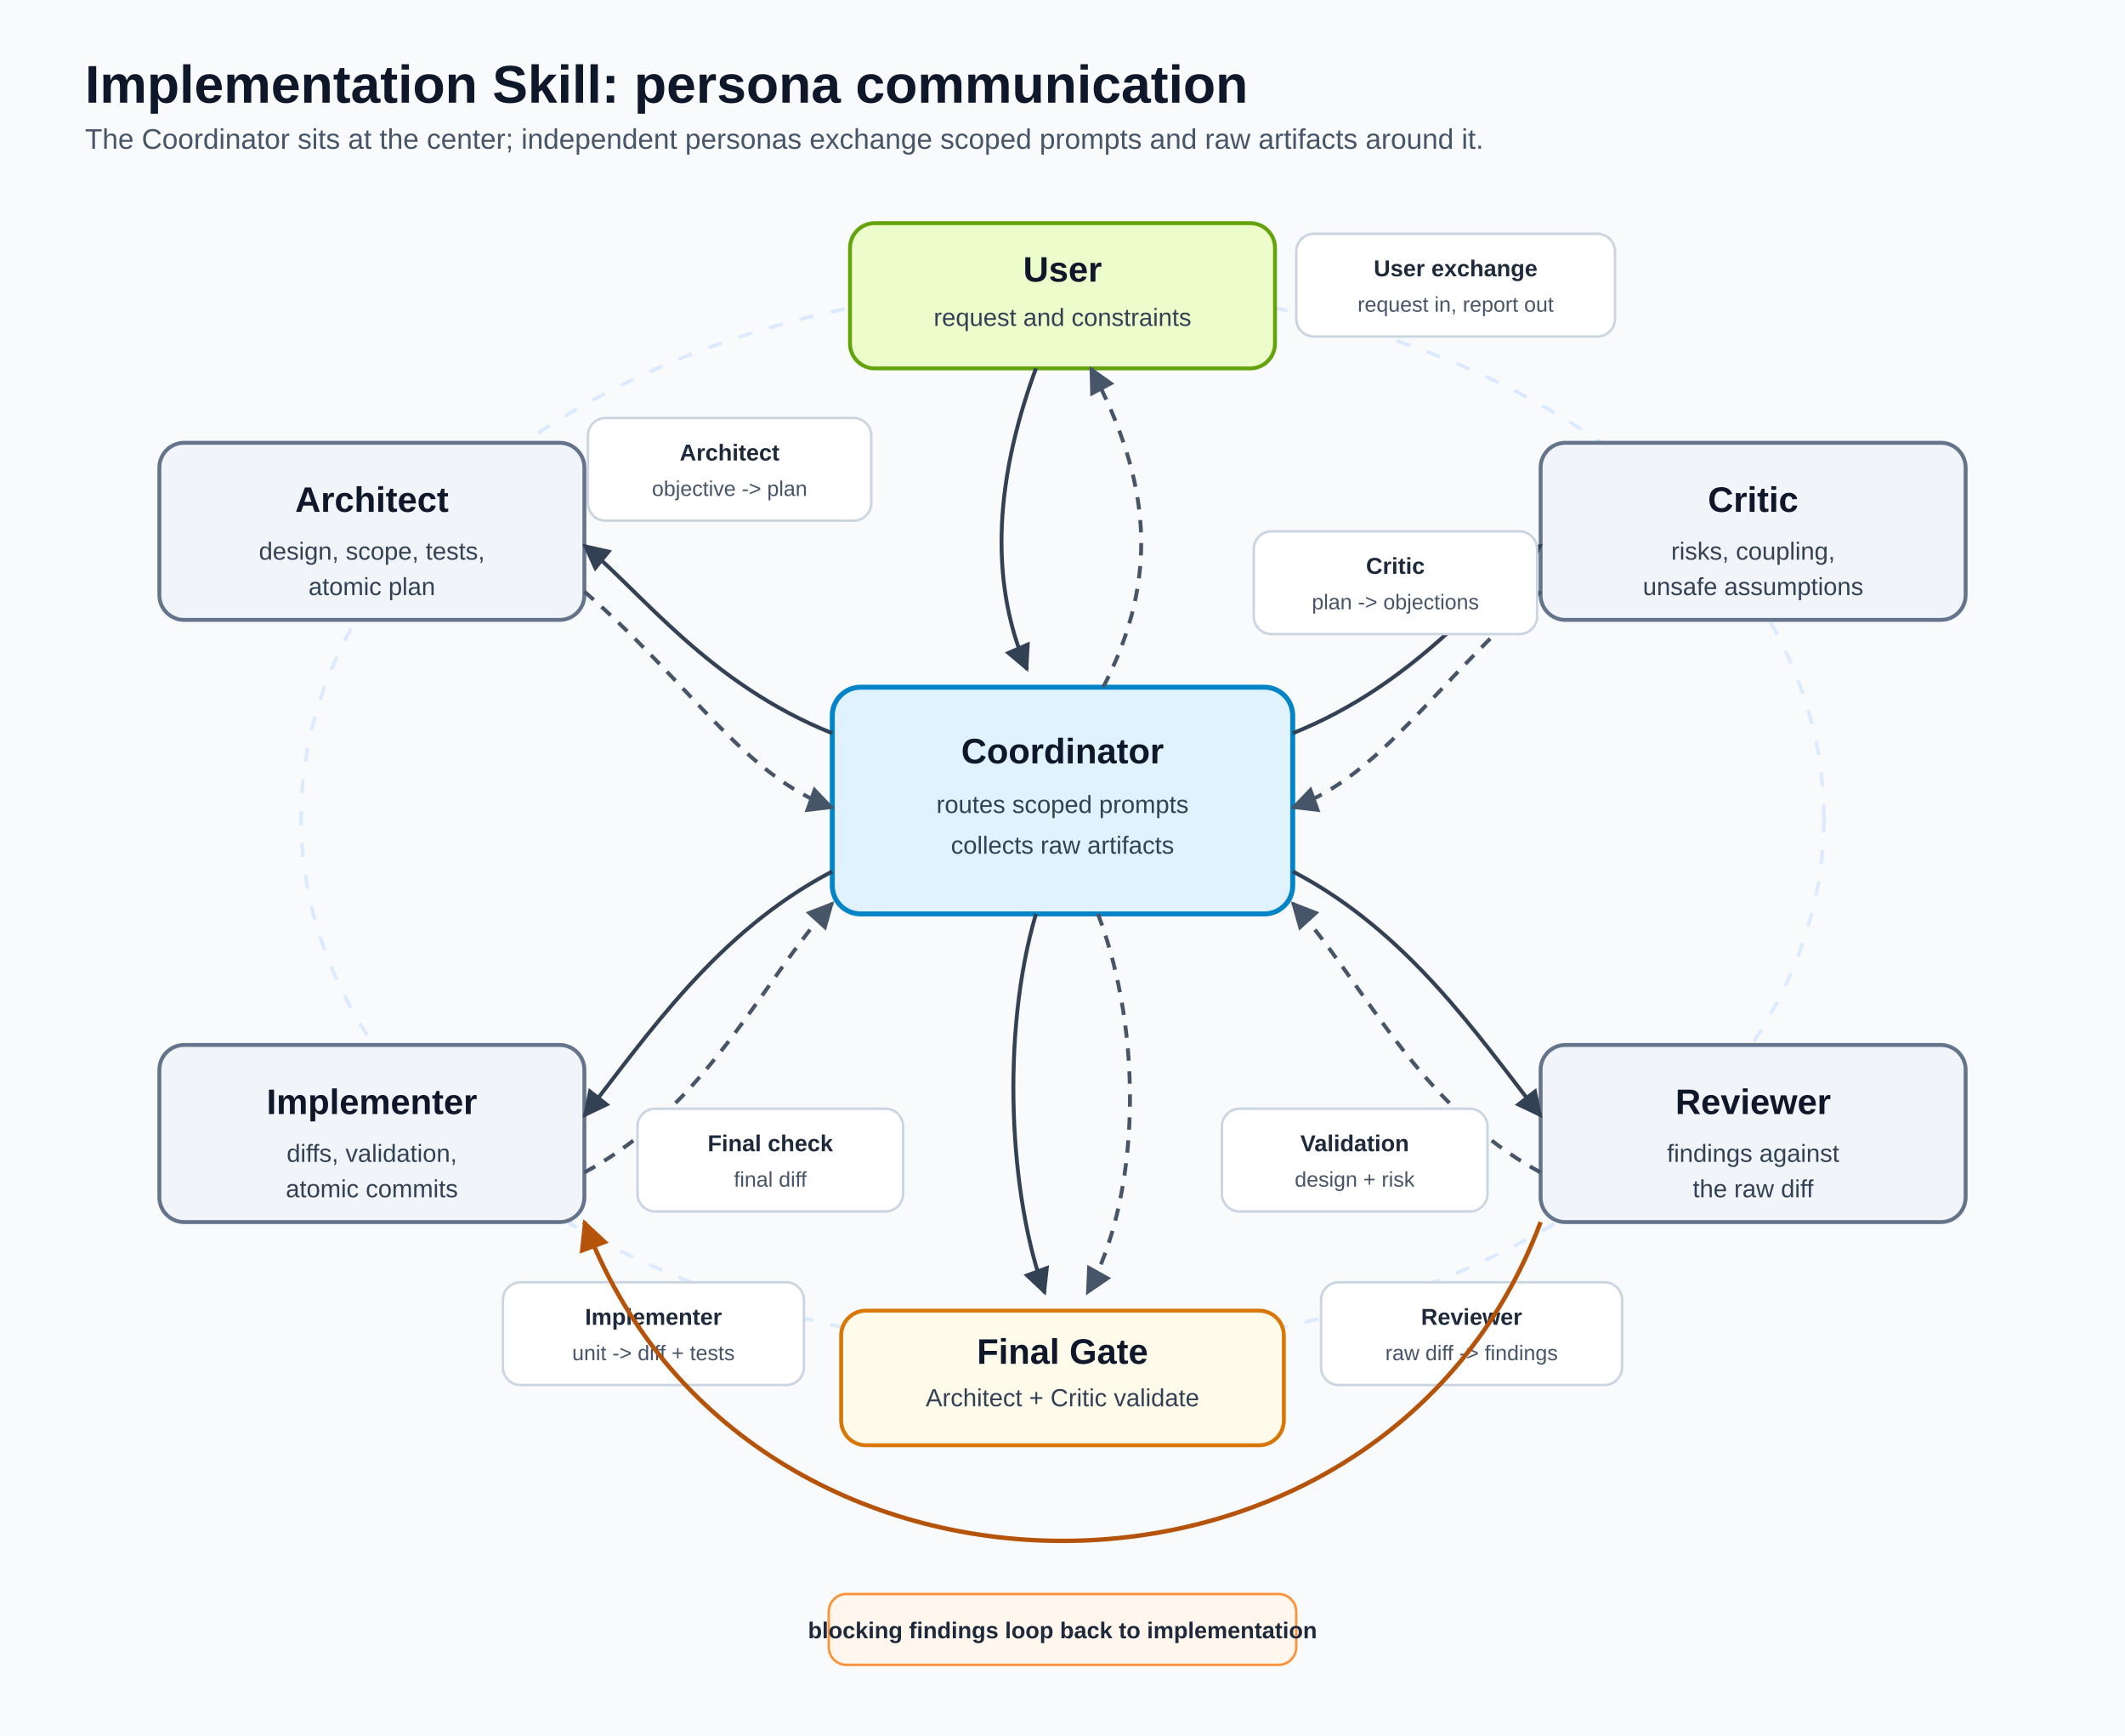
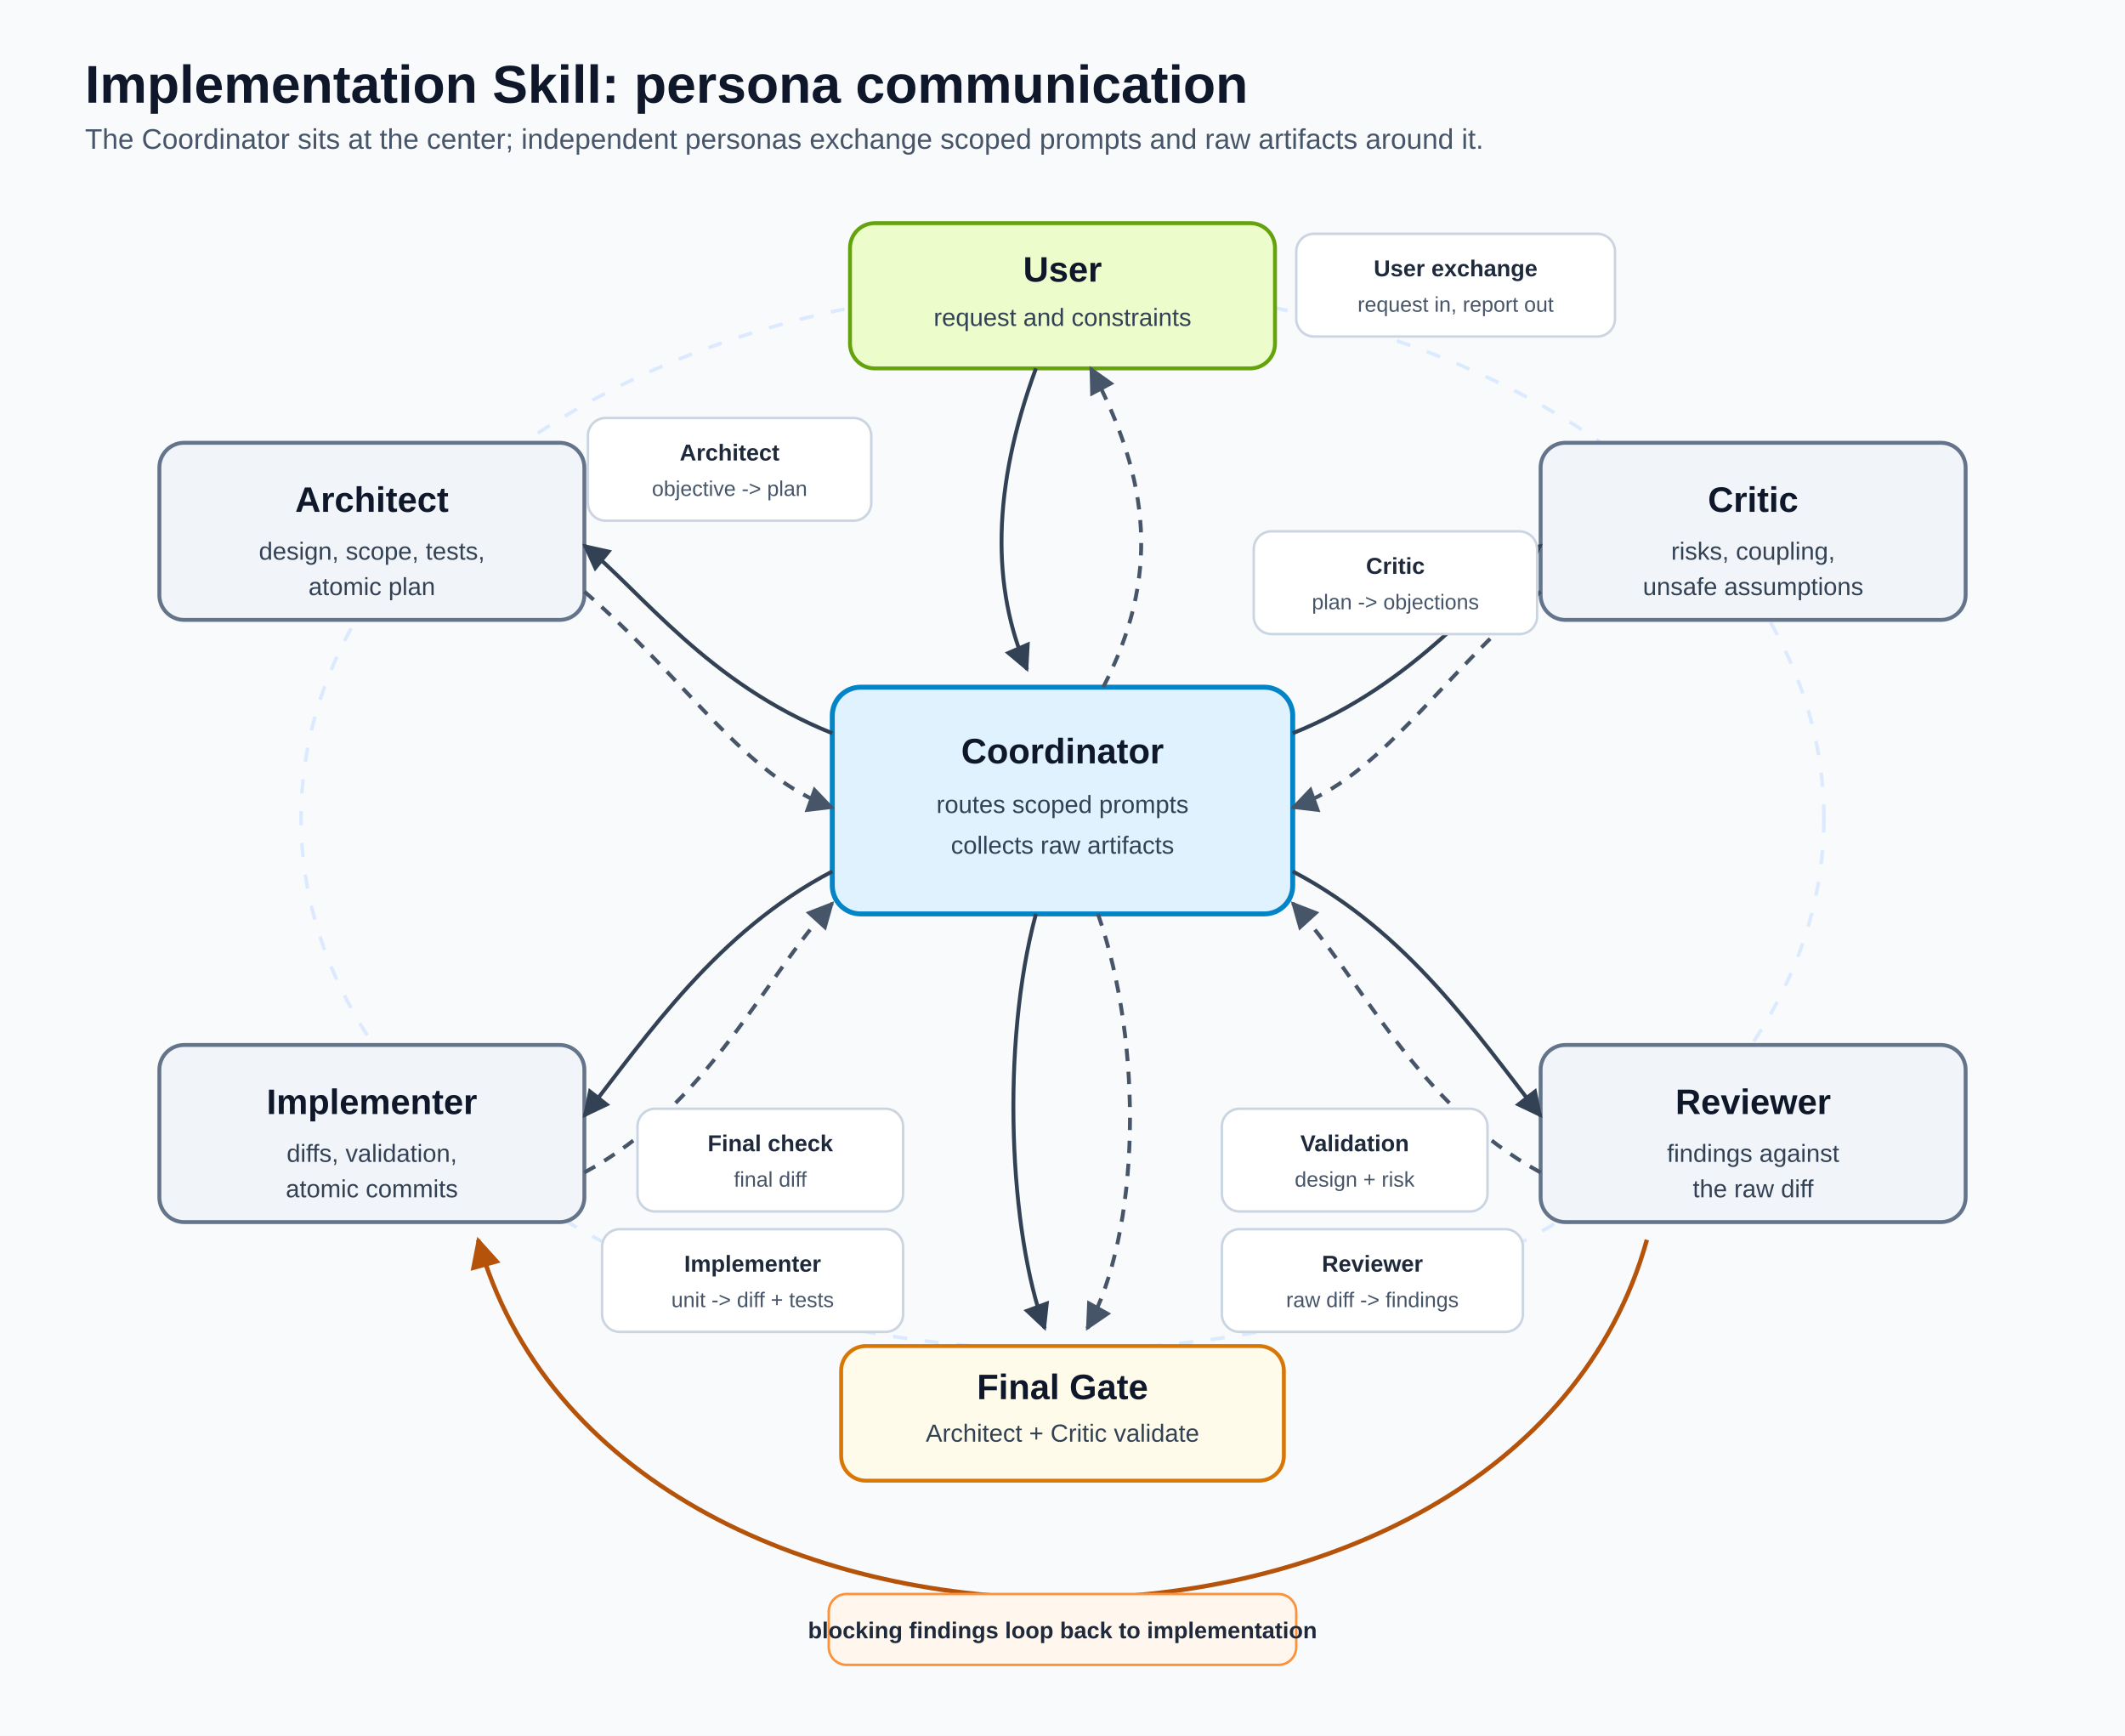
<svg xmlns="http://www.w3.org/2000/svg" width="1200" height="980" viewBox="0 0 1200 980" role="img" aria-labelledby="title desc">
  <defs>
    <marker id="arrow" viewBox="0 0 10 10" refX="9" refY="5" markerWidth="7" markerHeight="7" orient="auto">
      <path d="M 0 0 L 10 5 L 0 10 z" fill="#334155" />
    </marker>
    <marker id="returnArrow" viewBox="0 0 10 10" refX="9" refY="5" markerWidth="7" markerHeight="7" orient="auto">
      <path d="M 0 0 L 10 5 L 0 10 z" fill="#475569" />
    </marker>
    <marker id="accentArrow" viewBox="0 0 10 10" refX="9" refY="5" markerWidth="7" markerHeight="7" orient="auto">
      <path d="M 0 0 L 10 5 L 0 10 z" fill="#b45309" />
    </marker>
    <style>
      .bg { fill: #f8fafc; }
      .ring { fill: none; stroke: #dbeafe; stroke-width: 2; stroke-dasharray: 8 10; }
      .title { fill: #0f172a; font-family: Arial, sans-serif; font-size: 30px; font-weight: 700; }
      .subtitle { fill: #475569; font-family: Arial, sans-serif; font-size: 16px; }
      .coord { fill: #e0f2fe; stroke: #0284c7; stroke-width: 2.8; rx: 16; }
      .user { fill: #ecfccb; stroke: #65a30d; stroke-width: 2.2; rx: 14; }
      .role { fill: #f1f5f9; stroke: #64748b; stroke-width: 2.2; rx: 14; }
      .gate { fill: #fffbeb; stroke: #d97706; stroke-width: 2.2; rx: 14; }
      .card { fill: #ffffff; stroke: #cbd5e1; stroke-width: 1.4; rx: 10; }
      .feedbackCard { fill: #fff7ed; stroke: #fb923c; stroke-width: 1.4; rx: 10; }
      .label { fill: #0f172a; font-family: Arial, sans-serif; font-size: 20px; font-weight: 700; }
      .body { fill: #334155; font-family: Arial, sans-serif; font-size: 14px; }
      .small { fill: #1e293b; font-family: Arial, sans-serif; font-size: 13px; font-weight: 700; }
      .muted { fill: #475569; font-family: Arial, sans-serif; font-size: 12px; }
      .send { stroke: #334155; stroke-width: 2.2; fill: none; marker-end: url(#arrow); }
      .return { stroke: #475569; stroke-width: 2.2; fill: none; stroke-dasharray: 7 6; marker-end: url(#returnArrow); }
      .feedback { stroke: #b45309; stroke-width: 2.5; fill: none; marker-end: url(#accentArrow); }
    </style>
  </defs>
  <rect class="bg" width="1200" height="980" />
  <text class="title" x="48" y="58">Implementation Skill: persona communication</text>
  <text class="subtitle" x="48" y="84">The Coordinator sits at the center; independent personas exchange scoped prompts and raw artifacts around it.</text>
  <ellipse class="ring" cx="600" cy="462" rx="430" ry="300" />
  <rect class="coord" x="470" y="388" width="260" height="128" />
  <text class="label" x="600" y="431" text-anchor="middle">Coordinator</text>
  <text class="body" x="600" y="459" text-anchor="middle">routes scoped prompts</text>
  <text class="body" x="600" y="482" text-anchor="middle">collects raw artifacts</text>
  <rect class="user" x="480" y="126" width="240" height="82" />
  <text class="label" x="600" y="159" text-anchor="middle">User</text>
  <text class="body" x="600" y="184" text-anchor="middle">request and constraints</text>
  <rect class="role" x="90" y="250" width="240" height="100" />
  <text class="label" x="210" y="289" text-anchor="middle">Architect</text>
  <text class="body" x="210" y="316" text-anchor="middle">design, scope, tests,</text>
  <text class="body" x="210" y="336" text-anchor="middle">atomic plan</text>
  <rect class="role" x="870" y="250" width="240" height="100" />
  <text class="label" x="990" y="289" text-anchor="middle">Critic</text>
  <text class="body" x="990" y="316" text-anchor="middle">risks, coupling,</text>
  <text class="body" x="990" y="336" text-anchor="middle">unsafe assumptions</text>
  <rect class="role" x="90" y="590" width="240" height="100" />
  <text class="label" x="210" y="629" text-anchor="middle">Implementer</text>
  <text class="body" x="210" y="656" text-anchor="middle">diffs, validation,</text>
  <text class="body" x="210" y="676" text-anchor="middle">atomic commits</text>
  <rect class="role" x="870" y="590" width="240" height="100" />
  <text class="label" x="990" y="629" text-anchor="middle">Reviewer</text>
  <text class="body" x="990" y="656" text-anchor="middle">findings against</text>
  <text class="body" x="990" y="676" text-anchor="middle">the raw diff</text>
-   <rect class="gate" x="475" y="740" width="250" height="76" />
-   <text class="label" x="600" y="770" text-anchor="middle">Final Gate</text>
-   <text class="body" x="600" y="794" text-anchor="middle">Architect + Critic validate</text>
+   <rect class="gate" x="475" y="760" width="250" height="76" />
+   <text class="label" x="600" y="790" text-anchor="middle">Final Gate</text>
+   <text class="body" x="600" y="814" text-anchor="middle">Architect + Critic validate</text>
  <path class="send" d="M585 208 C560 276 560 332 580 378" />
  <path class="return" d="M623 388 C655 326 650 272 616 208" />
  <rect class="card" x="732" y="132" width="180" height="58" />
  <text class="small" x="822" y="156" text-anchor="middle">User exchange</text>
  <text class="muted" x="822" y="176" text-anchor="middle">request in, report out</text>
  <path class="send" d="M470 414 C400 386 362 334 330 308" />
  <path class="return" d="M330 334 C390 386 420 438 470 456" />
  <rect class="card" x="332" y="236" width="160" height="58" />
  <text class="small" x="412" y="260" text-anchor="middle">Architect</text>
  <text class="muted" x="412" y="280" text-anchor="middle">objective -&gt; plan</text>
  <path class="send" d="M730 414 C800 386 838 334 870 308" />
  <path class="return" d="M870 334 C810 386 780 438 730 456" />
  <rect class="card" x="708" y="300" width="160" height="58" />
  <text class="small" x="788" y="324" text-anchor="middle">Critic</text>
  <text class="muted" x="788" y="344" text-anchor="middle">plan -&gt; objections</text>
  <path class="send" d="M470 492 C405 526 366 584 330 630" />
  <path class="return" d="M330 662 C400 624 430 554 470 510" />
-   <rect class="card" x="284" y="724" width="170" height="58" />
-   <text class="small" x="369" y="748" text-anchor="middle">Implementer</text>
-   <text class="muted" x="369" y="768" text-anchor="middle">unit -&gt; diff + tests</text>
+   <rect class="card" x="340" y="694" width="170" height="58" />
+   <text class="small" x="425" y="718" text-anchor="middle">Implementer</text>
+   <text class="muted" x="425" y="738" text-anchor="middle">unit -&gt; diff + tests</text>
  <path class="send" d="M730 492 C795 526 834 584 870 630" />
  <path class="return" d="M870 662 C800 624 770 554 730 510" />
-   <rect class="card" x="746" y="724" width="170" height="58" />
-   <text class="small" x="831" y="748" text-anchor="middle">Reviewer</text>
-   <text class="muted" x="831" y="768" text-anchor="middle">raw diff -&gt; findings</text>
-   <path class="send" d="M585 516 C565 584 570 676 590 730" />
-   <path class="return" d="M620 516 C646 584 644 676 614 730" />
+   <rect class="card" x="690" y="694" width="170" height="58" />
+   <text class="small" x="775" y="718" text-anchor="middle">Reviewer</text>
+   <text class="muted" x="775" y="738" text-anchor="middle">raw diff -&gt; findings</text>
+   <path class="send" d="M585 516 C565 590 570 696 590 750" />
+   <path class="return" d="M620 516 C646 590 644 696 614 750" />
  <rect class="card" x="360" y="626" width="150" height="58" />
  <text class="small" x="435" y="650" text-anchor="middle">Final check</text>
  <text class="muted" x="435" y="670" text-anchor="middle">final diff</text>
  <rect class="card" x="690" y="626" width="150" height="58" />
  <text class="small" x="765" y="650" text-anchor="middle">Validation</text>
  <text class="muted" x="765" y="670" text-anchor="middle">design + risk</text>
-   <path class="feedback" d="M870 690 C780 930 420 930 330 690" />
+   <path class="feedback" d="M930 700 C855 970 345 970 270 700" />
  <rect class="feedbackCard" x="468" y="900" width="264" height="40" />
  <text class="small" x="600" y="925" text-anchor="middle">blocking findings loop back to implementation</text>
</svg>
